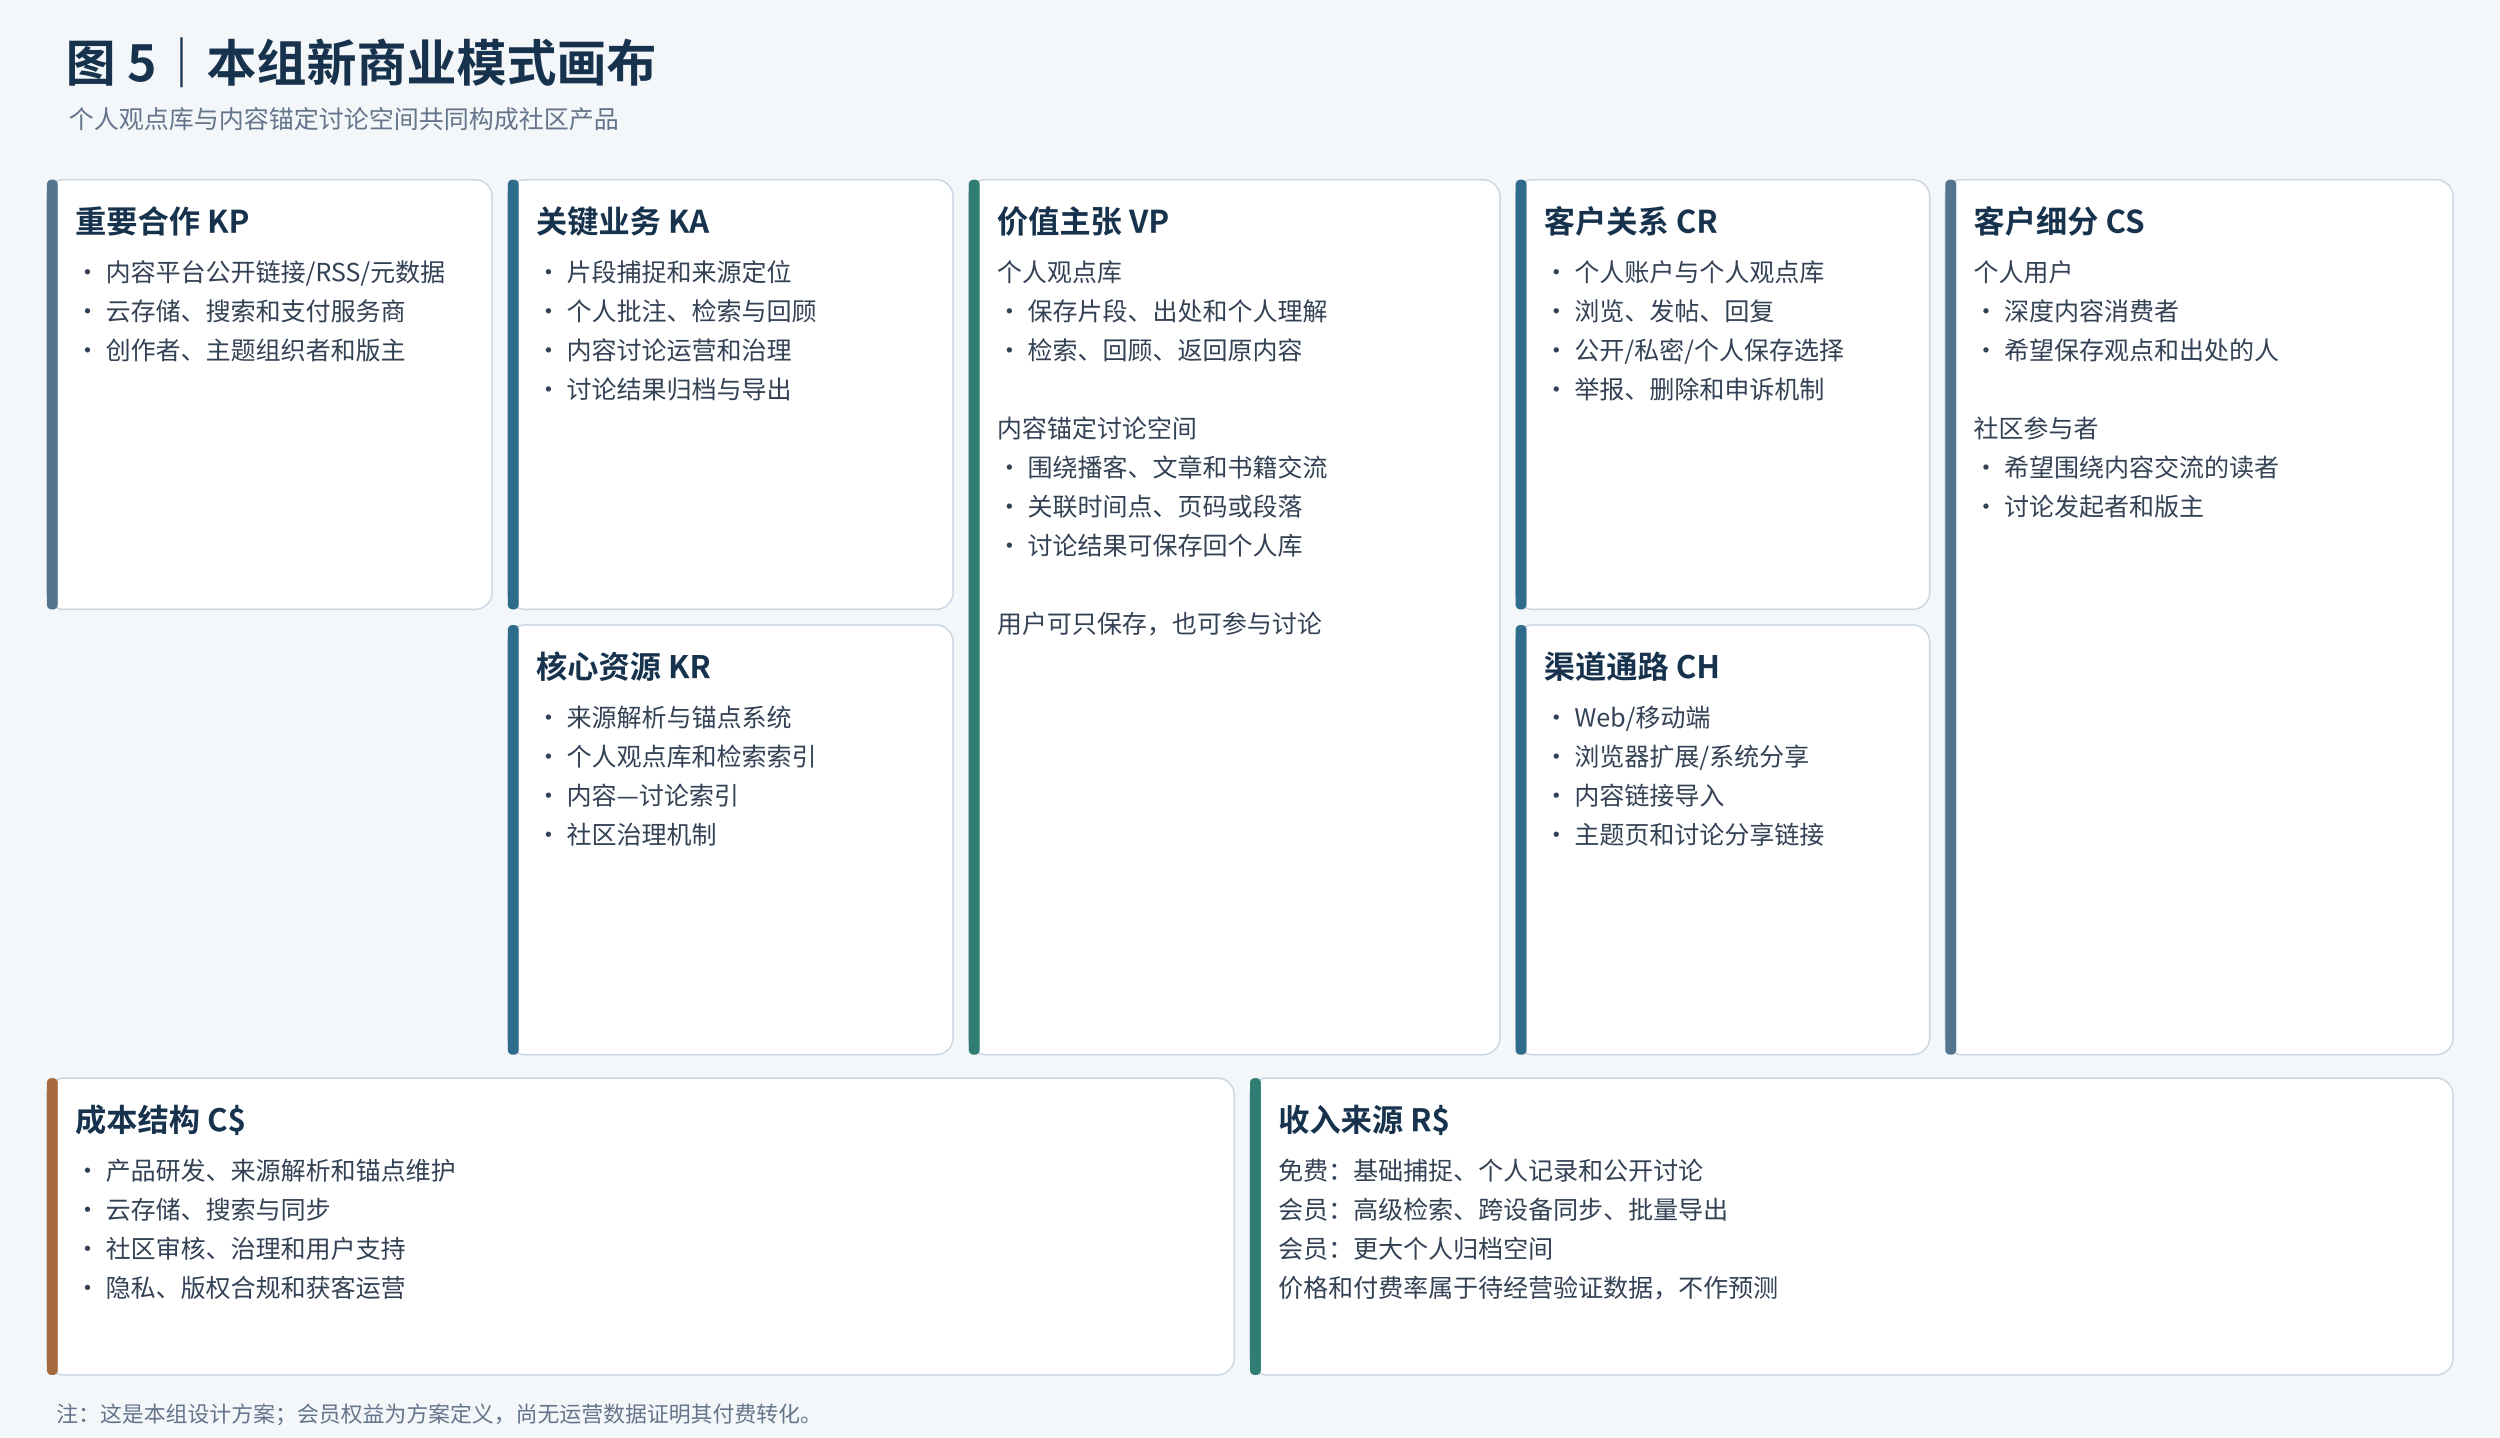
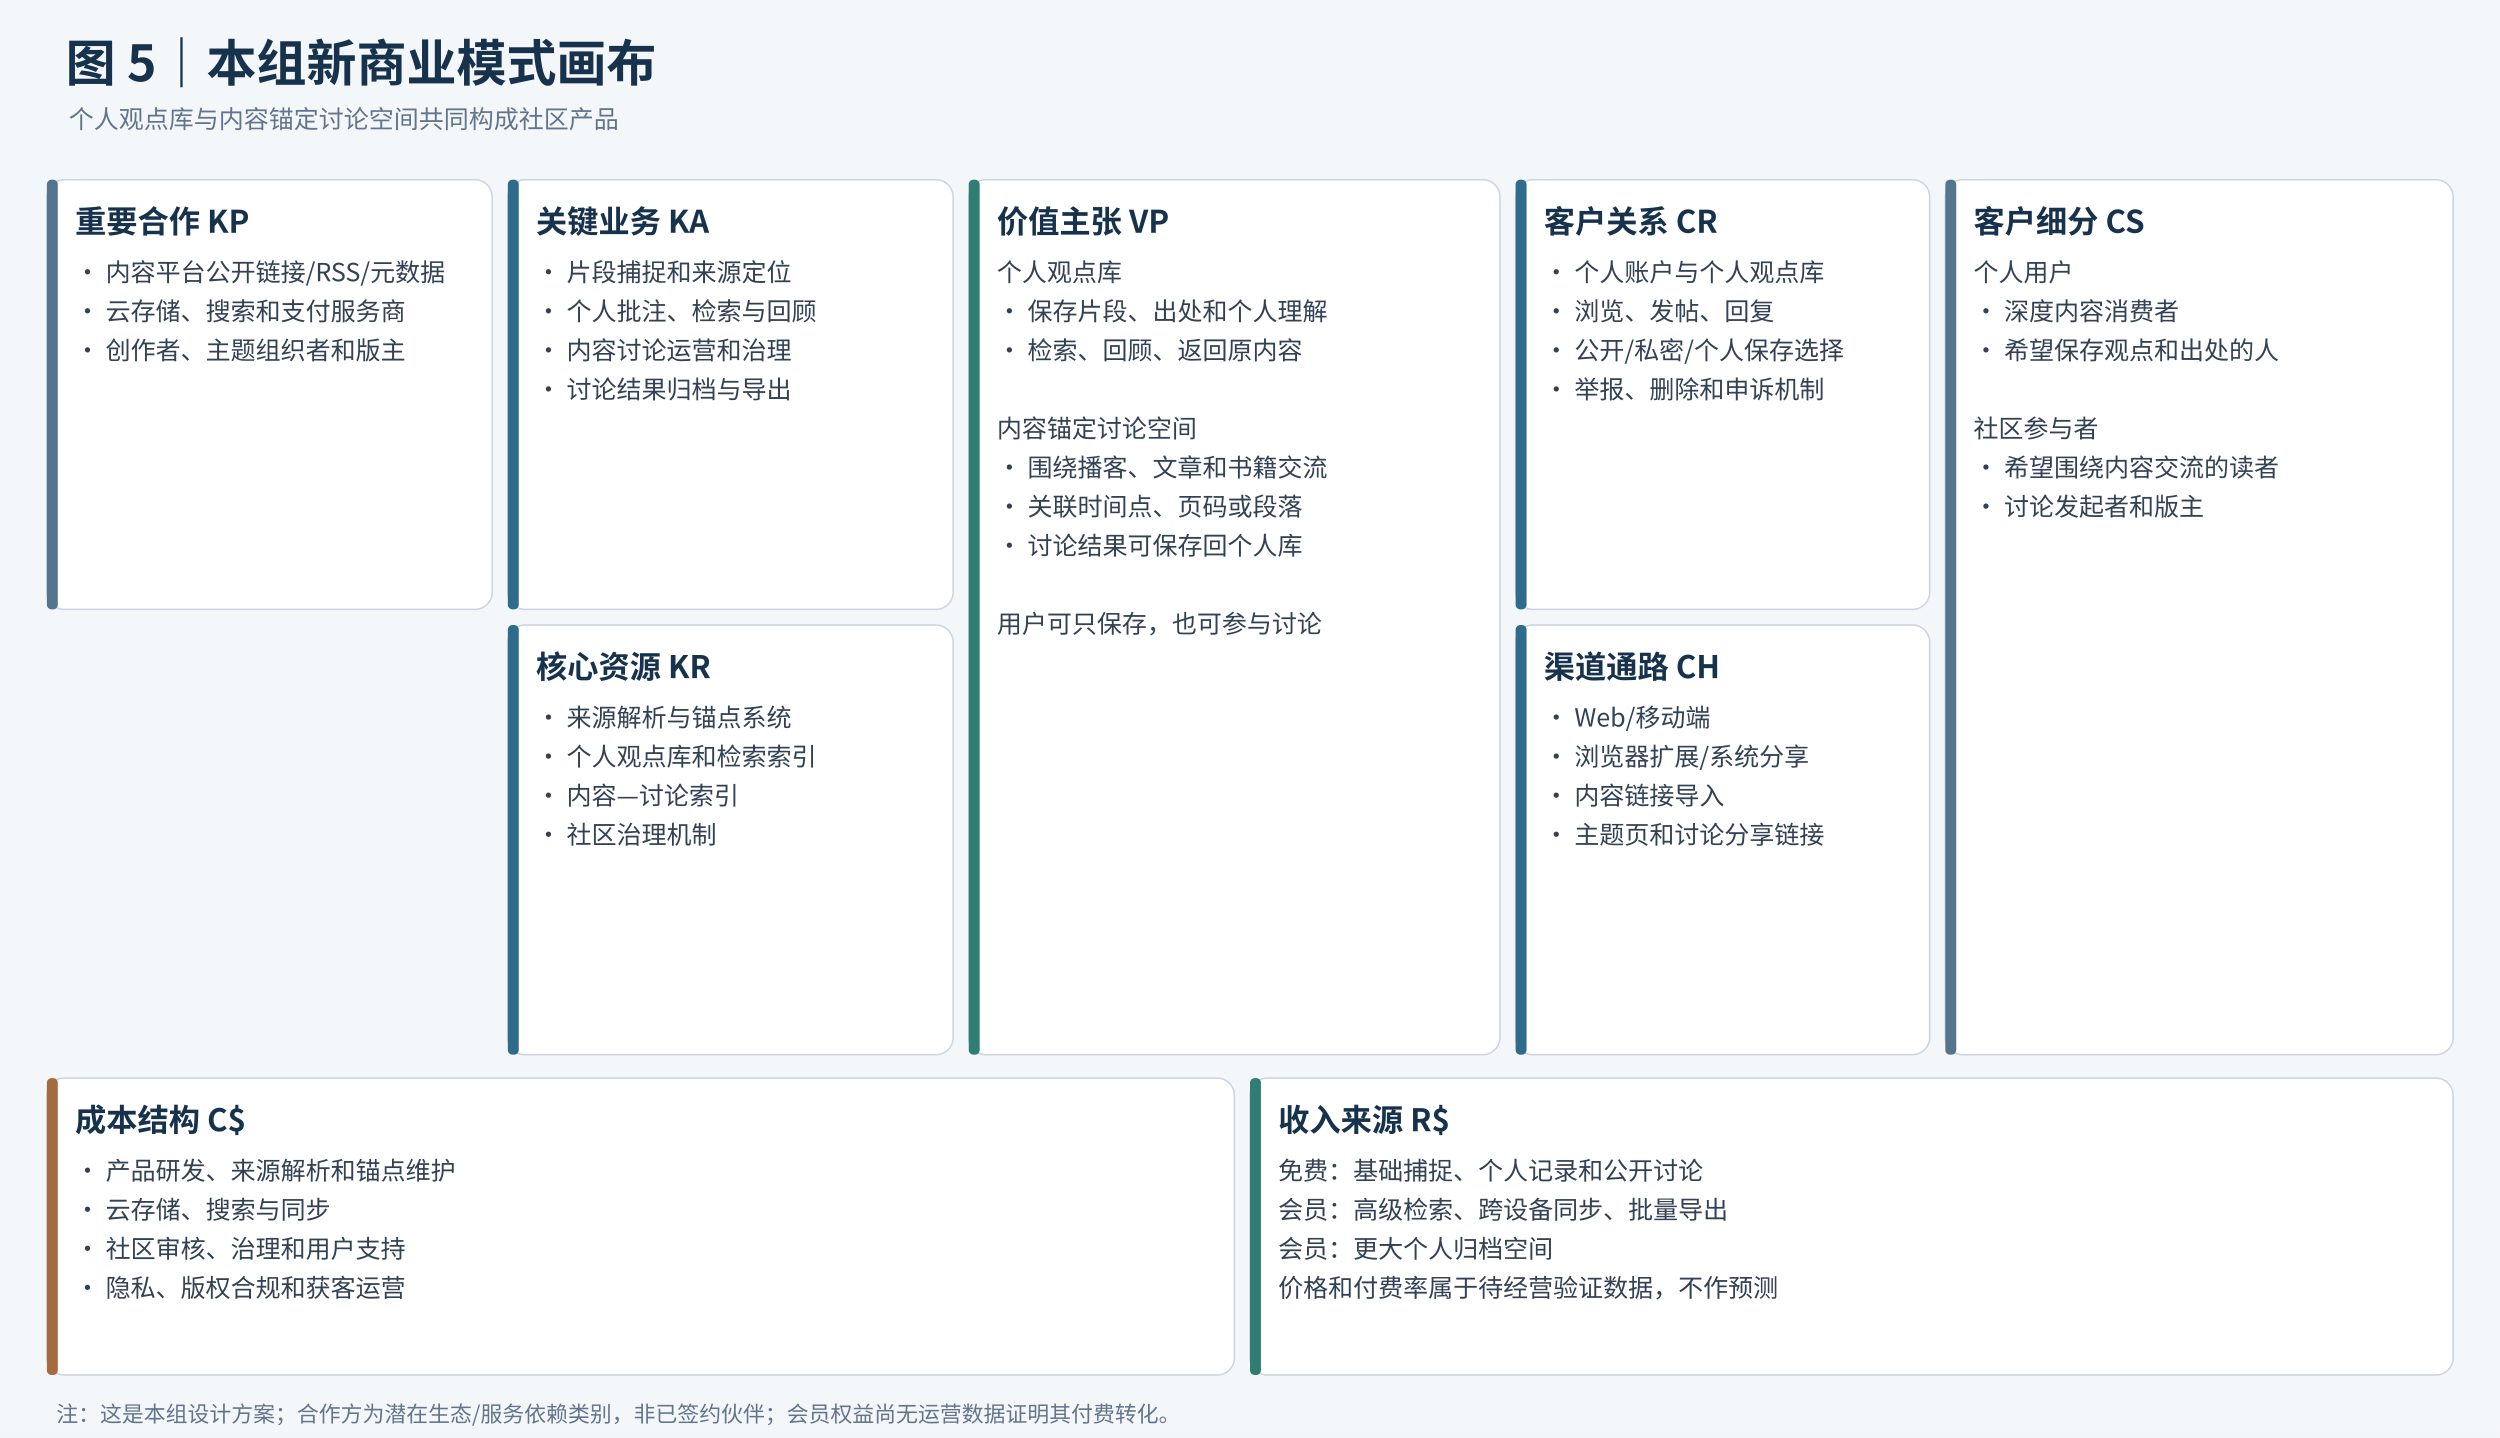
<svg xmlns="http://www.w3.org/2000/svg" width="1600" height="920" viewBox="0 0 1600 920">
  <defs>
    <style>text{font-family:"Noto Sans CJK SC","Microsoft YaHei","PingFang SC",sans-serif;fill:#26384a}.h1{font-size:32px;font-weight:700;fill:#17324d}.sub{font-size:16px;fill:#64748b}.ct{font-size:20px;font-weight:700;fill:#17324d}.bd{font-size:16px;fill:#334155}.sm{font-size:14px;fill:#64748b}</style>
  </defs>
  <rect width="100%" height="100%" fill="#f4f7fa" />
  <text x="42" y="52" class="h1">图 5｜本组新商业模式画布</text>
  <text x="44" y="82" class="sub">个人观点库与内容锚定讨论空间共同构成社区产品</text>
  <rect x="30" y="115" width="285" height="275" rx="11" fill="#fff" stroke="#cbd5e1" />
  <rect x="30" y="115" width="7" height="275" rx="3" fill="#55758f" />
  <text x="48" y="149" class="ct">重要合作 KP</text>
  <text x="48" y="180" class="bd" style="font-size:16px">• 内容平台公开链接/RSS/元数据</text>
  <text x="48" y="205" class="bd" style="font-size:16px">• 云存储、搜索和支付服务商</text>
  <text x="48" y="230" class="bd" style="font-size:16px">• 创作者、主题组织者和版主</text>
  <rect x="325" y="115" width="285" height="275" rx="11" fill="#fff" stroke="#cbd5e1" />
  <rect x="325" y="115" width="7" height="275" rx="3" fill="#2f6b8a" />
  <text x="343" y="149" class="ct">关键业务 KA</text>
  <text x="343" y="180" class="bd" style="font-size:16px">• 片段捕捉和来源定位</text>
  <text x="343" y="205" class="bd" style="font-size:16px">• 个人批注、检索与回顾</text>
  <text x="343" y="230" class="bd" style="font-size:16px">• 内容讨论运营和治理</text>
  <text x="343" y="255" class="bd" style="font-size:16px">• 讨论结果归档与导出</text>
  <rect x="325" y="400" width="285" height="275" rx="11" fill="#fff" stroke="#cbd5e1" />
  <rect x="325" y="400" width="7" height="275" rx="3" fill="#2f6b8a" />
  <text x="343" y="434" class="ct">核心资源 KR</text>
  <text x="343" y="465" class="bd" style="font-size:16px">• 来源解析与锚点系统</text>
  <text x="343" y="490" class="bd" style="font-size:16px">• 个人观点库和检索索引</text>
  <text x="343" y="515" class="bd" style="font-size:16px">• 内容—讨论索引</text>
  <text x="343" y="540" class="bd" style="font-size:16px">• 社区治理机制</text>
  <rect x="620" y="115" width="340" height="560" rx="11" fill="#fff" stroke="#cbd5e1" />
  <rect x="620" y="115" width="7" height="560" rx="3" fill="#2f7d73" />
  <text x="638" y="149" class="ct">价值主张 VP</text>
  <text x="638" y="180" class="bd" style="font-size:16px">个人观点库</text>
  <text x="638" y="205" class="bd" style="font-size:16px">• 保存片段、出处和个人理解</text>
  <text x="638" y="230" class="bd" style="font-size:16px">• 检索、回顾、返回原内容</text>
  <text x="638" y="255" class="bd" style="font-size:16px" />
  <text x="638" y="280" class="bd" style="font-size:16px">内容锚定讨论空间</text>
  <text x="638" y="305" class="bd" style="font-size:16px">• 围绕播客、文章和书籍交流</text>
  <text x="638" y="330" class="bd" style="font-size:16px">• 关联时间点、页码或段落</text>
  <text x="638" y="355" class="bd" style="font-size:16px">• 讨论结果可保存回个人库</text>
  <text x="638" y="380" class="bd" style="font-size:16px" />
  <text x="638" y="405" class="bd" style="font-size:16px">用户可只保存，也可参与讨论</text>
  <rect x="970" y="115" width="265" height="275" rx="11" fill="#fff" stroke="#cbd5e1" />
  <rect x="970" y="115" width="7" height="275" rx="3" fill="#2f6b8a" />
  <text x="988" y="149" class="ct">客户关系 CR</text>
  <text x="988" y="180" class="bd" style="font-size:16px">• 个人账户与个人观点库</text>
  <text x="988" y="205" class="bd" style="font-size:16px">• 浏览、发帖、回复</text>
  <text x="988" y="230" class="bd" style="font-size:16px">• 公开/私密/个人保存选择</text>
  <text x="988" y="255" class="bd" style="font-size:16px">• 举报、删除和申诉机制</text>
  <rect x="970" y="400" width="265" height="275" rx="11" fill="#fff" stroke="#cbd5e1" />
  <rect x="970" y="400" width="7" height="275" rx="3" fill="#2f6b8a" />
  <text x="988" y="434" class="ct">渠道通路 CH</text>
  <text x="988" y="465" class="bd" style="font-size:16px">• Web/移动端</text>
  <text x="988" y="490" class="bd" style="font-size:16px">• 浏览器扩展/系统分享</text>
  <text x="988" y="515" class="bd" style="font-size:16px">• 内容链接导入</text>
  <text x="988" y="540" class="bd" style="font-size:16px">• 主题页和讨论分享链接</text>
  <rect x="1245" y="115" width="325" height="560" rx="11" fill="#fff" stroke="#cbd5e1" />
  <rect x="1245" y="115" width="7" height="560" rx="3" fill="#55758f" />
  <text x="1263" y="149" class="ct">客户细分 CS</text>
  <text x="1263" y="180" class="bd" style="font-size:16px">个人用户</text>
  <text x="1263" y="205" class="bd" style="font-size:16px">• 深度内容消费者</text>
  <text x="1263" y="230" class="bd" style="font-size:16px">• 希望保存观点和出处的人</text>
  <text x="1263" y="255" class="bd" style="font-size:16px" />
  <text x="1263" y="280" class="bd" style="font-size:16px">社区参与者</text>
  <text x="1263" y="305" class="bd" style="font-size:16px">• 希望围绕内容交流的读者</text>
  <text x="1263" y="330" class="bd" style="font-size:16px">• 讨论发起者和版主</text>
  <rect x="30" y="690" width="760" height="190" rx="11" fill="#fff" stroke="#cbd5e1" />
  <rect x="30" y="690" width="7" height="190" rx="3" fill="#a66a3f" />
  <text x="48" y="724" class="ct">成本结构 C$</text>
  <text x="48" y="755" class="bd" style="font-size:16px">• 产品研发、来源解析和锚点维护</text>
  <text x="48" y="780" class="bd" style="font-size:16px">• 云存储、搜索与同步</text>
  <text x="48" y="805" class="bd" style="font-size:16px">• 社区审核、治理和用户支持</text>
  <text x="48" y="830" class="bd" style="font-size:16px">• 隐私、版权合规和获客运营</text>
  <rect x="800" y="690" width="770" height="190" rx="11" fill="#fff" stroke="#cbd5e1" />
  <rect x="800" y="690" width="7" height="190" rx="3" fill="#2f7d73" />
  <text x="818" y="724" class="ct">收入来源 R$</text>
  <text x="818" y="755" class="bd" style="font-size:16px">免费：基础捕捉、个人记录和公开讨论</text>
  <text x="818" y="780" class="bd" style="font-size:16px">会员：高级检索、跨设备同步、批量导出</text>
  <text x="818" y="805" class="bd" style="font-size:16px">会员：更大个人归档空间</text>
  <text x="818" y="830" class="bd" style="font-size:16px">价格和付费率属于待经营验证数据，不作预测</text>
-   <text x="36" y="910" class="sm">注：这是本组设计方案；会员权益为方案定义，尚无运营数据证明其付费转化。</text>
+   <text x="36" y="910" class="sm">注：这是本组设计方案；合作方为潜在生态/服务依赖类别，非已签约伙伴；会员权益尚无运营数据证明其付费转化。</text>
</svg>
